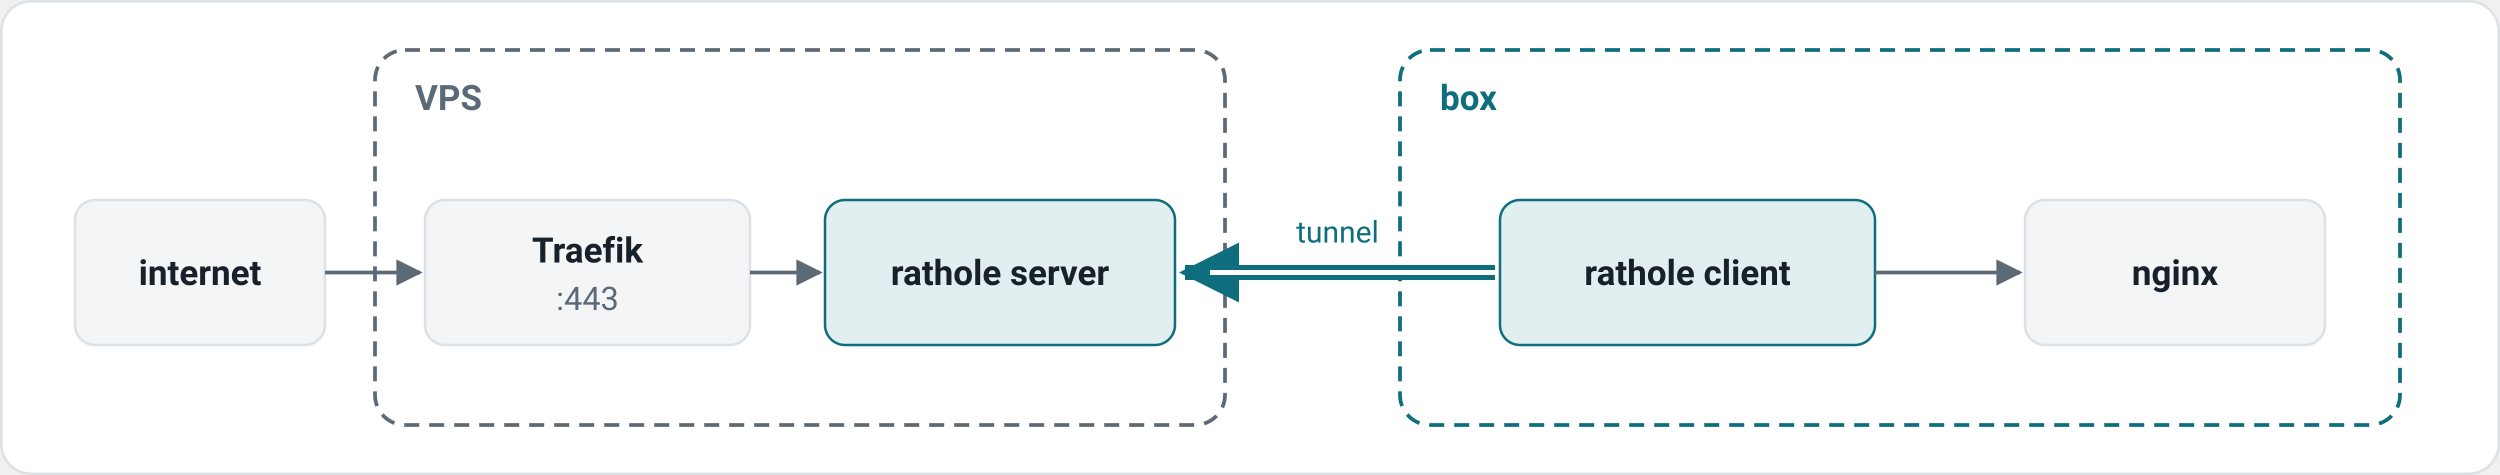
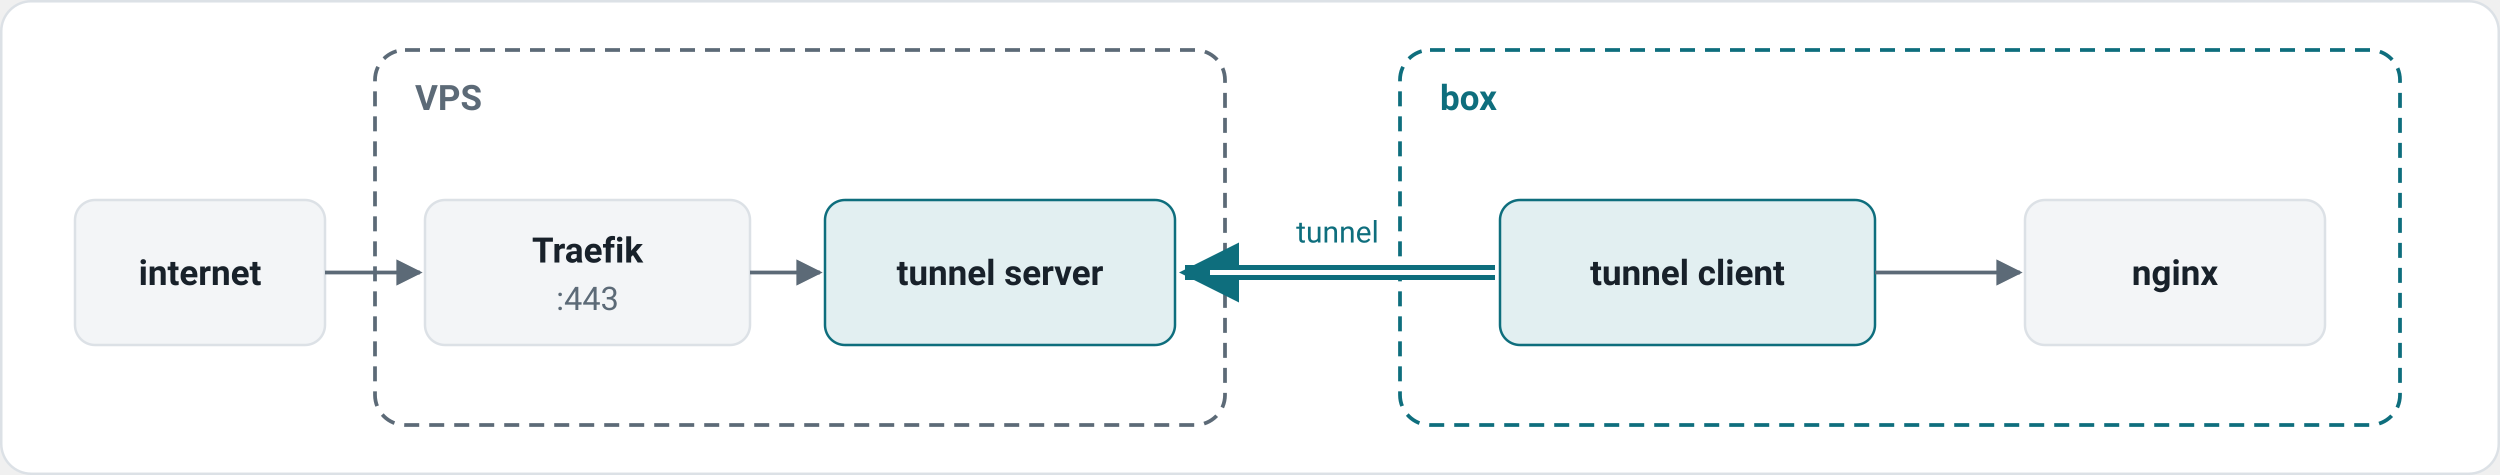
<svg xmlns="http://www.w3.org/2000/svg" width="1000" height="190" viewBox="0 0 1000 190" font-family="system-ui, -apple-system, 'Segoe UI', Roboto, 'DejaVu Sans', sans-serif" font-size="14" fill="#18212a">
  <defs>
    <marker id="ar" viewBox="0 0 10 10" refX="9" refY="5" markerWidth="7" markerHeight="7" orient="auto-start-reverse">
      <path d="M0 0L10 5L0 10z" fill="#5c6a77" />
    </marker>
    <marker id="at" viewBox="0 0 10 10" refX="9" refY="5" markerWidth="4" markerHeight="4" orient="auto-start-reverse">
      <path d="M0 0L10 5L0 10z" fill="#0e6e7d" />
    </marker>
  </defs>
  <rect x="0.5" y="0.5" width="999" height="189" rx="12" fill="#ffffff" stroke="#dce1e6" />
  <rect x="150" y="20" width="340" height="150" rx="12" fill="none" stroke="#5c6a77" stroke-width="1.5" stroke-dasharray="6 4" />
  <text x="166" y="44" text-anchor="start" fill="#5c6a77" font-weight="650">VPS</text>
  <rect x="560" y="20" width="400" height="150" rx="12" fill="none" stroke="#0e6e7d" stroke-width="1.5" stroke-dasharray="6 4" />
  <text x="576" y="44" text-anchor="start" fill="#0e6e7d" font-weight="650">box</text>
  <rect x="30" y="80" width="100" height="58" rx="8" fill="#f3f5f7" stroke="#dce1e6" stroke-width="1" />
  <text x="80.0" y="114.0" text-anchor="middle" font-weight="650" fill="#18212a">internet</text>
  <rect x="170" y="80" width="130" height="58" rx="8" fill="#f3f5f7" stroke="#dce1e6" stroke-width="1" />
  <text x="235.0" y="105.0" text-anchor="middle" font-weight="650" fill="#18212a">Traefik</text>
  <text x="235.0" y="124.0" text-anchor="middle" fill="#5c6a77" font-size="13">:443</text>
  <rect x="330" y="80" width="140" height="58" rx="8" fill="#e2eff1" stroke="#0e6e7d" stroke-width="1" />
-   <text x="400.0" y="114.0" text-anchor="middle" font-weight="650" fill="#18212a">rathole server</text>
+   <text x="400.0" y="114.0" text-anchor="middle" font-weight="650" fill="#18212a">tunnel server</text>
  <rect x="600" y="80" width="150" height="58" rx="8" fill="#e2eff1" stroke="#0e6e7d" stroke-width="1" />
-   <text x="675.0" y="114.0" text-anchor="middle" font-weight="650" fill="#18212a">rathole client</text>
+   <text x="675.0" y="114.0" text-anchor="middle" font-weight="650" fill="#18212a">tunnel client</text>
  <rect x="810" y="80" width="120" height="58" rx="8" fill="#f3f5f7" stroke="#dce1e6" stroke-width="1" />
  <text x="870.0" y="114.0" text-anchor="middle" font-weight="650" fill="#18212a">nginx</text>
  <line x1="130" y1="109.0" x2="168" y2="109.0" fill="none" stroke="#5c6a77" stroke-width="1.5" marker-end="url(#ar)" />
  <line x1="300" y1="109.0" x2="328" y2="109.0" fill="none" stroke="#5c6a77" stroke-width="1.5" marker-end="url(#ar)" />
  <line x1="750" y1="109.0" x2="808" y2="109.0" fill="none" stroke="#5c6a77" stroke-width="1.5" marker-end="url(#ar)" />
  <line x1="598" y1="109.0" x2="474" y2="109.0" stroke="#0e6e7d" stroke-width="6" marker-end="url(#at)" />
  <line x1="598" y1="109.0" x2="484" y2="109.0" stroke="#ffffff" stroke-width="2" />
  <text x="535" y="97.0" text-anchor="middle" fill="#0e6e7d" font-size="12" stroke="#ffffff" stroke-width="5" stroke-linejoin="round" paint-order="stroke">tunnel</text>
</svg>
